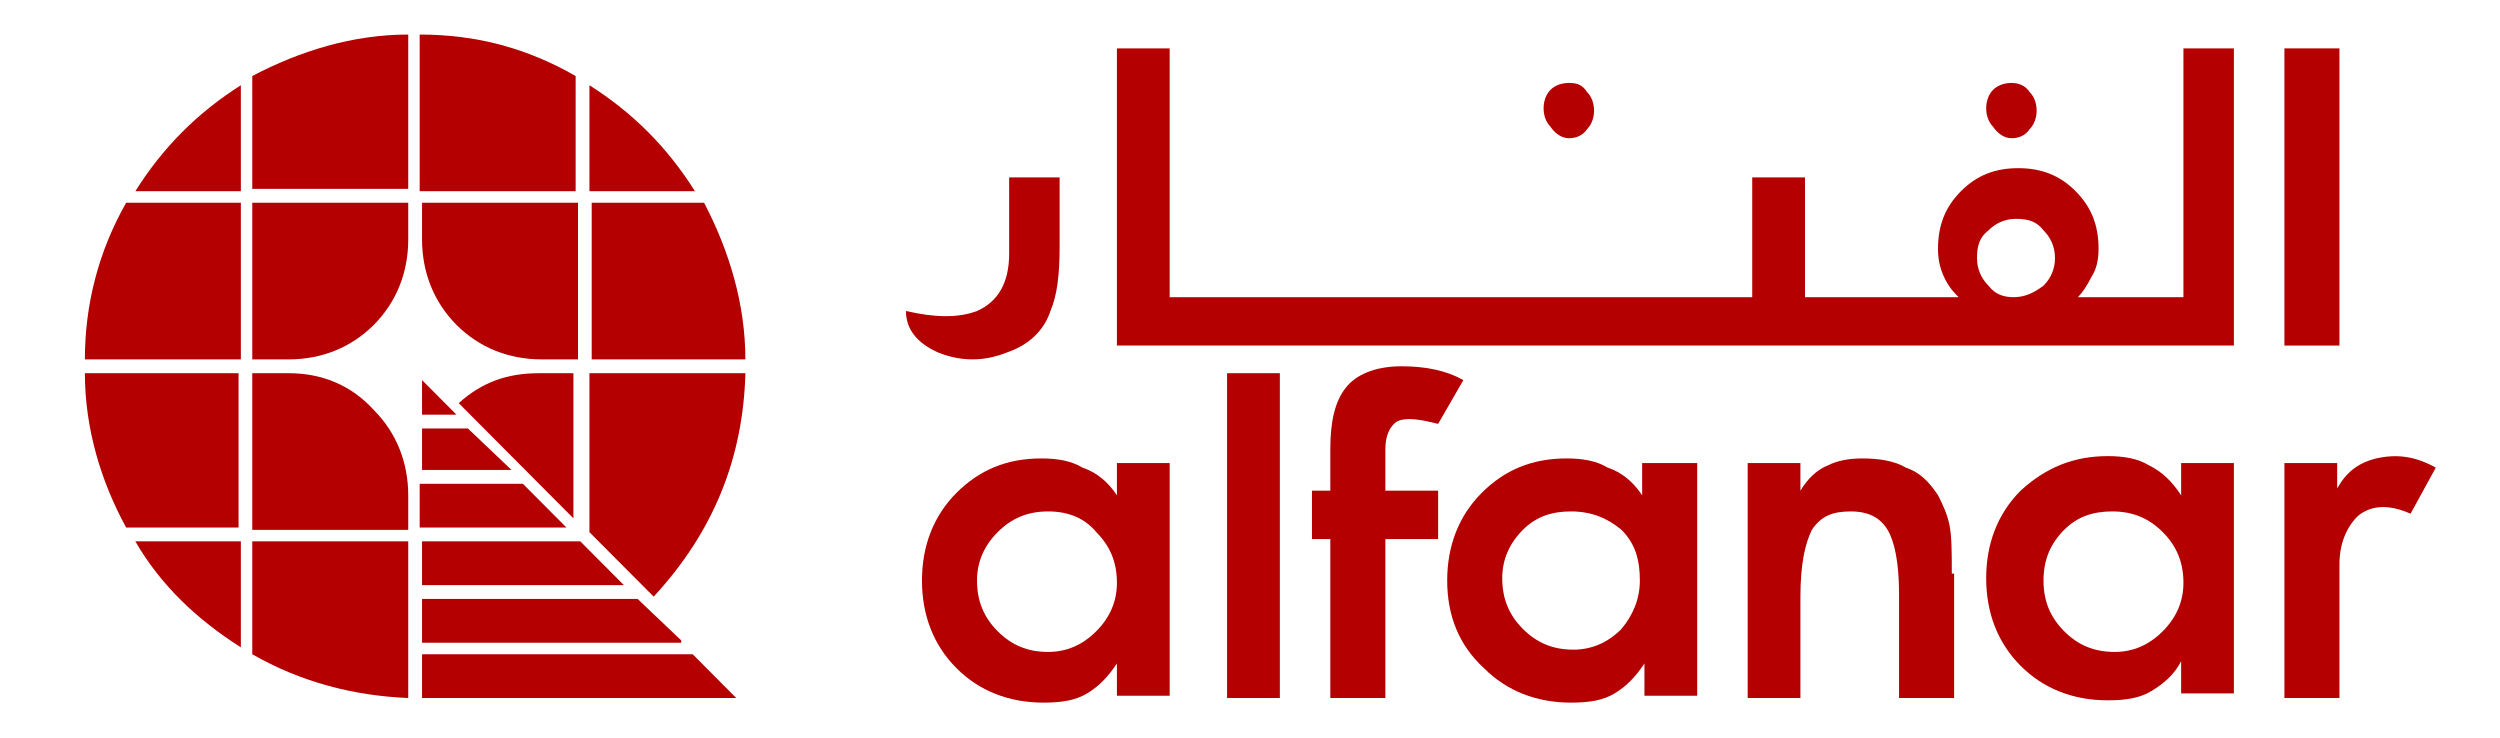
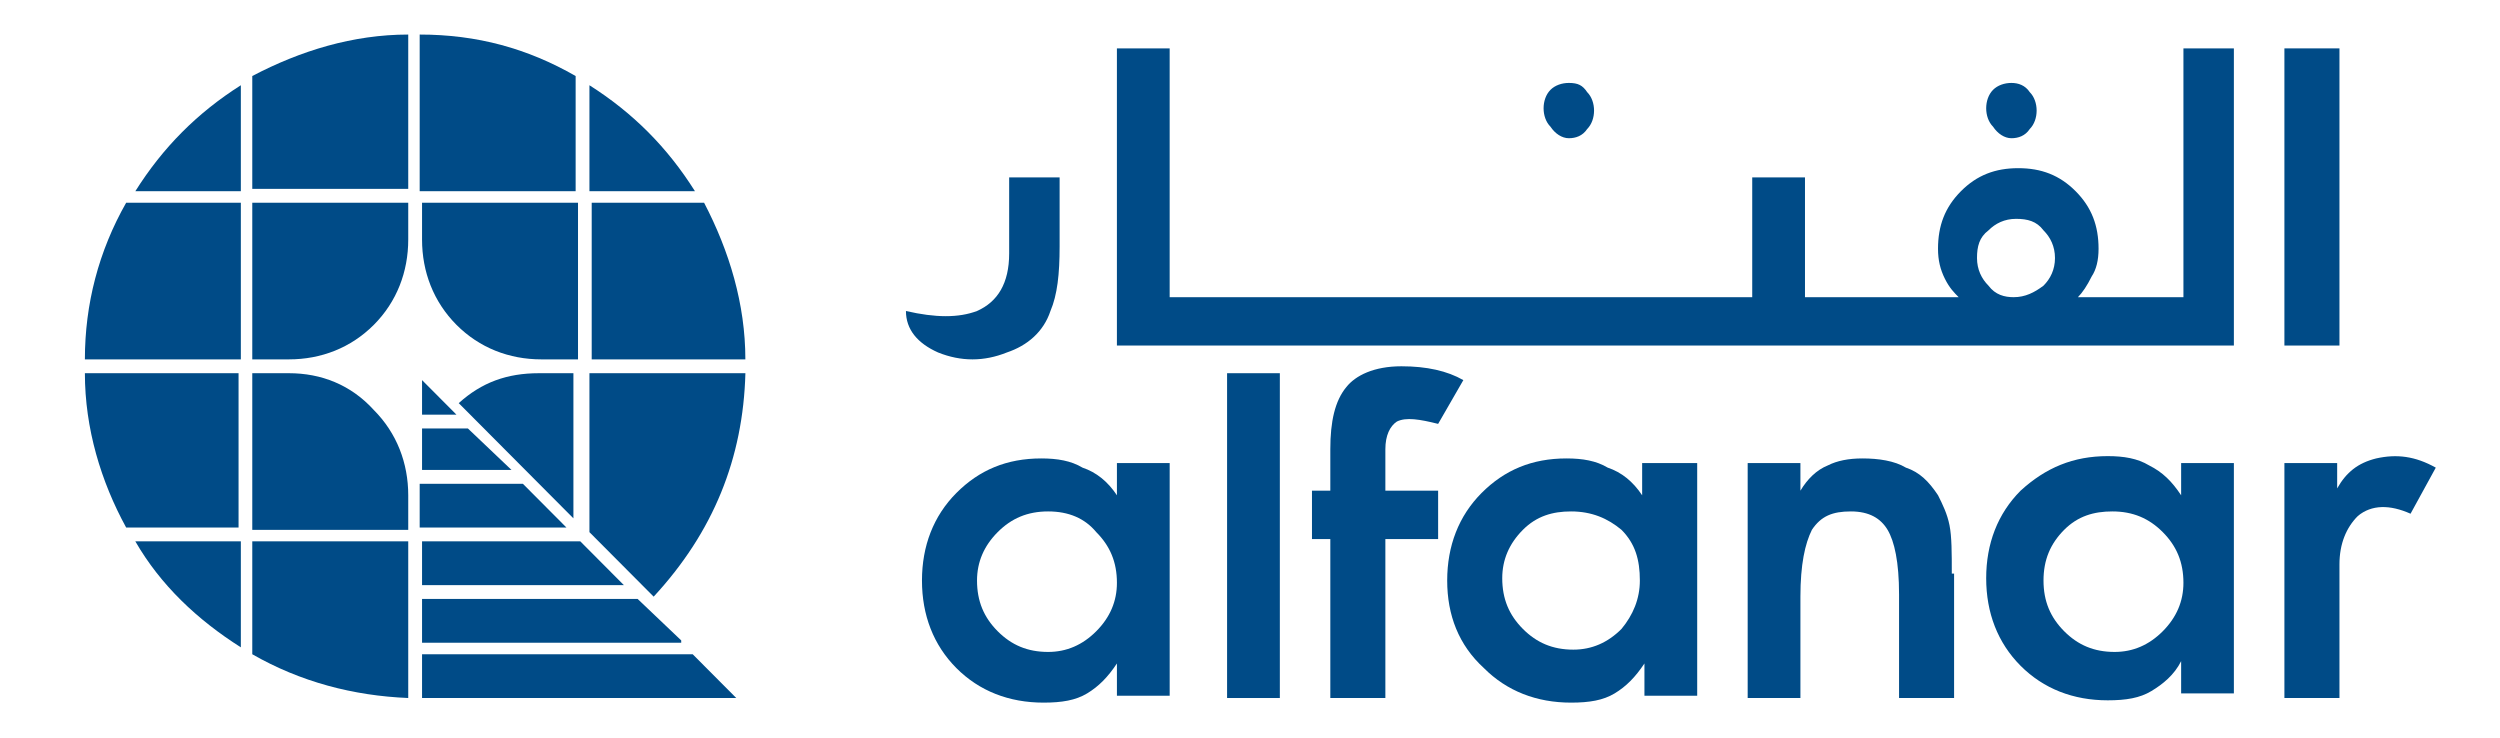
<svg xmlns="http://www.w3.org/2000/svg" width="156" height="46" viewBox="0 0 156 46" fill="none">
-   <path d="M145.982 3.019H142.547V21.562H145.982V3.019Z" fill="#B40000" />
-   <path d="M150.418 32.056L151.993 29.181C150.705 28.462 149.56 28.319 148.272 28.606C147.127 28.894 146.411 29.469 145.839 30.475V28.894H142.547V43.556H145.982V35.219C145.982 33.925 146.411 32.919 147.127 32.2C147.985 31.481 149.13 31.481 150.418 32.056Z" fill="#B40000" />
-   <path d="M139.538 3.019H136.246V18.544H129.662C129.949 18.256 130.235 17.825 130.521 17.25C130.807 16.819 130.95 16.244 130.95 15.525C130.95 14.088 130.521 12.938 129.519 11.931C128.517 10.925 127.372 10.494 125.941 10.494C124.51 10.494 123.365 10.925 122.363 11.931C121.361 12.938 120.932 14.088 120.932 15.525C120.932 16.244 121.075 16.819 121.361 17.394C121.648 17.969 121.934 18.256 122.22 18.544H112.631V11.069H109.339V18.544H72.987V3.019H69.695V21.562H139.394V3.019H139.538ZM125.655 18.544C125.082 18.544 124.51 18.4 124.081 17.825C123.651 17.394 123.365 16.819 123.365 16.1C123.365 15.381 123.508 14.806 124.081 14.375C124.51 13.944 125.082 13.656 125.798 13.656C126.514 13.656 127.086 13.8 127.515 14.375C127.945 14.806 128.231 15.381 128.231 16.1C128.231 16.819 127.945 17.394 127.515 17.825C126.943 18.256 126.371 18.544 125.655 18.544Z" fill="#B40000" />
-   <path d="M125.512 5.175C125.082 5.175 124.653 5.319 124.367 5.606C124.081 5.894 123.938 6.325 123.938 6.756C123.938 7.188 124.081 7.619 124.367 7.906C124.653 8.338 125.082 8.625 125.512 8.625C125.941 8.625 126.371 8.481 126.657 8.05C126.943 7.763 127.086 7.331 127.086 6.9C127.086 6.469 126.943 6.038 126.657 5.75C126.371 5.319 125.941 5.175 125.512 5.175Z" fill="#B40000" />
-   <path d="M134.099 29.038C133.383 28.606 132.525 28.462 131.523 28.462C129.376 28.462 127.659 29.181 126.084 30.619C124.653 32.056 123.938 33.925 123.938 36.081C123.938 38.237 124.653 40.106 126.084 41.544C127.515 42.981 129.376 43.7 131.523 43.7C132.668 43.7 133.526 43.556 134.242 43.125C134.958 42.694 135.673 42.119 136.103 41.256V43.269H139.394V28.894H136.103V30.906C135.53 30.044 134.958 29.469 134.099 29.038ZM128.804 33.062C129.662 32.2 130.664 31.913 131.809 31.913C133.097 31.913 134.099 32.344 134.958 33.206C135.816 34.069 136.246 35.075 136.246 36.369C136.246 37.519 135.816 38.525 134.958 39.388C134.099 40.25 133.097 40.681 131.952 40.681C130.664 40.681 129.662 40.25 128.804 39.388C127.945 38.525 127.515 37.519 127.515 36.225C127.515 34.931 127.945 33.925 128.804 33.062Z" fill="#B40000" />
-   <path d="M121.792 35.794C121.792 34.5 121.792 33.494 121.649 32.775C121.506 32.056 121.22 31.481 120.934 30.906C120.361 30.044 119.789 29.469 118.93 29.181C118.214 28.75 117.212 28.606 116.211 28.606C115.352 28.606 114.636 28.75 114.064 29.038C113.348 29.325 112.776 29.9 112.346 30.619V28.894H109.055V43.556H112.346V37.231C112.346 35.219 112.633 33.925 113.062 33.062C113.635 32.2 114.35 31.913 115.495 31.913C116.64 31.913 117.356 32.344 117.785 33.062C118.214 33.781 118.501 35.075 118.501 37.087V43.556H121.935V35.794H121.792Z" fill="#B40000" />
-   <path d="M97.895 5.175C97.465 5.175 97.036 5.319 96.75 5.606C96.463 5.894 96.32 6.325 96.32 6.756C96.32 7.188 96.463 7.619 96.75 7.906C97.036 8.338 97.465 8.625 97.895 8.625C98.324 8.625 98.753 8.481 99.04 8.05C99.326 7.763 99.469 7.331 99.469 6.9C99.469 6.469 99.326 6.038 99.04 5.75C98.753 5.319 98.467 5.175 97.895 5.175Z" fill="#B40000" />
-   <path d="M91.313 23.719C90.311 23.144 89.023 22.856 87.449 22.856C85.731 22.856 84.587 23.431 84.014 24.15C83.298 25.012 83.012 26.306 83.012 28.031V30.619H81.867V33.638H83.012V43.556H86.447V33.638H89.739V30.619H86.447V28.031C86.447 27.169 86.733 26.594 87.163 26.306C87.735 26.019 88.594 26.163 89.739 26.45L91.313 23.719Z" fill="#B40000" />
-   <path d="M62.972 11.069V15.812C62.972 17.681 62.256 18.831 60.968 19.406C59.823 19.837 58.392 19.837 56.531 19.406C56.531 20.556 57.247 21.419 58.535 21.994C59.966 22.569 61.397 22.569 62.828 21.994C64.117 21.562 65.118 20.7 65.548 19.406C65.977 18.4 66.12 17.106 66.12 15.381V11.069H62.972Z" fill="#B40000" />
-   <path d="M69.696 28.894V30.906C69.124 30.044 68.408 29.469 67.55 29.181C66.834 28.75 65.975 28.606 64.974 28.606C62.827 28.606 61.109 29.325 59.678 30.762C58.247 32.2 57.531 34.069 57.531 36.225C57.531 38.381 58.247 40.25 59.678 41.688C61.109 43.125 62.97 43.844 65.117 43.844C66.261 43.844 67.12 43.7 67.836 43.269C68.551 42.837 69.124 42.263 69.696 41.4V43.413H72.988V28.894H69.696ZM65.403 31.913C66.691 31.913 67.693 32.344 68.408 33.206C69.267 34.069 69.696 35.075 69.696 36.369C69.696 37.519 69.267 38.525 68.408 39.388C67.55 40.25 66.548 40.681 65.403 40.681C64.115 40.681 63.113 40.25 62.254 39.388C61.395 38.525 60.966 37.519 60.966 36.225C60.966 35.075 61.395 34.069 62.254 33.206C63.113 32.344 64.115 31.913 65.403 31.913Z" fill="#B40000" />
-   <path d="M102.47 28.894V30.906C101.897 30.044 101.182 29.469 100.323 29.181C99.607 28.75 98.749 28.606 97.747 28.606C95.6 28.606 93.883 29.325 92.451 30.762C91.02 32.2 90.305 34.069 90.305 36.225C90.305 38.381 91.02 40.25 92.595 41.688C94.026 43.125 95.886 43.844 98.033 43.844C99.178 43.844 100.037 43.7 100.752 43.269C101.468 42.837 102.04 42.263 102.613 41.4V43.413H105.905V28.894H102.47ZM101.182 33.062C102.04 33.925 102.327 34.931 102.327 36.225C102.327 37.375 101.897 38.381 101.182 39.244C100.323 40.106 99.321 40.538 98.176 40.538C96.888 40.538 95.886 40.106 95.028 39.244C94.169 38.381 93.74 37.375 93.74 36.081C93.74 34.931 94.169 33.925 95.028 33.062C95.886 32.2 96.888 31.913 98.033 31.913C99.321 31.913 100.323 32.344 101.182 33.062Z" fill="#B40000" />
-   <path d="M79.862 23.288H76.57V43.556H79.862V23.288Z" fill="#B40000" />
-   <path d="M35.92 4.744C32.914 3.019 29.765 2.156 26.188 2.156V11.931H35.92V4.744Z" fill="#B40000" />
-   <path d="M25.474 14.95V12.65H15.742V22.425H18.032C20.036 22.425 21.896 21.706 23.328 20.269C24.759 18.831 25.474 16.962 25.474 14.95Z" fill="#B40000" />
-   <path d="M26.336 12.65V14.95C26.336 16.962 27.052 18.831 28.483 20.269C29.914 21.706 31.774 22.425 33.778 22.425H36.068V12.65H26.336Z" fill="#B40000" />
-   <path d="M28.483 25.875L26.336 23.719V25.875H28.483Z" fill="#B40000" />
-   <path d="M29.198 26.738H26.336V29.325H31.918L29.198 26.738Z" fill="#B40000" />
-   <path d="M35.924 23.288H33.634C31.631 23.288 30.056 23.863 28.625 25.156L35.781 32.344V23.288H35.924Z" fill="#B40000" />
-   <path d="M36.781 11.931H43.365C41.647 9.2 39.501 7.044 36.781 5.319V11.931Z" fill="#B40000" />
-   <path d="M46.511 22.425C46.511 18.975 45.509 15.669 43.935 12.65H36.922V22.425H46.511Z" fill="#B40000" />
-   <path d="M46.513 23.288H36.781V33.206L40.789 37.231C44.51 33.206 46.37 28.606 46.513 23.288Z" fill="#B40000" />
-   <path d="M25.474 11.931V2.156C22.039 2.156 18.748 3.163 15.742 4.744V11.787H25.474V11.931Z" fill="#B40000" />
-   <path d="M7.873 12.65C6.156 15.669 5.297 18.975 5.297 22.425H15.029V12.65H7.873Z" fill="#B40000" />
-   <path d="M18.032 23.288H15.742V33.062H25.474V30.906C25.474 28.894 24.759 27.025 23.328 25.587C21.896 24.006 20.036 23.288 18.032 23.288Z" fill="#B40000" />
-   <path d="M8.445 11.931H15.029V5.319C12.309 7.044 10.163 9.2 8.445 11.931Z" fill="#B40000" />
-   <path d="M15.029 23.288H5.297C5.297 26.738 6.299 30.044 7.873 32.919H14.886V23.288H15.029Z" fill="#B40000" />
-   <path d="M15.742 33.781V40.825C18.748 42.55 22.039 43.413 25.474 43.556V33.781H15.742Z" fill="#B40000" />
-   <path d="M15.029 40.394V33.781H8.445C10.02 36.513 12.309 38.669 15.029 40.394Z" fill="#B40000" />
-   <path d="M42.508 39.962L39.789 37.375H26.336V40.106H42.508V39.962Z" fill="#B40000" />
-   <path d="M45.943 43.556L43.224 40.825H26.336V43.556H45.943Z" fill="#B40000" />
-   <path d="M35.347 32.919L32.628 30.188H26.188V32.919H35.347Z" fill="#B40000" />
-   <path d="M36.211 33.781H26.336V36.513H38.93L36.211 33.781Z" fill="#B40000" />
+   <path d="M145.982 3.019H142.547V21.562H145.982V3.019Z" fill="#004B87" />
+   <path d="M150.418 32.056L151.993 29.181C150.705 28.462 149.56 28.319 148.272 28.606C147.127 28.894 146.411 29.469 145.839 30.475V28.894H142.547V43.556H145.982V35.219C145.982 33.925 146.411 32.919 147.127 32.2C147.985 31.481 149.13 31.481 150.418 32.056Z" fill="#004B87" />
+   <path d="M139.538 3.019H136.246V18.544H129.662C129.949 18.256 130.235 17.825 130.521 17.25C130.807 16.819 130.95 16.244 130.95 15.525C130.95 14.088 130.521 12.938 129.519 11.931C128.517 10.925 127.372 10.494 125.941 10.494C124.51 10.494 123.365 10.925 122.363 11.931C121.361 12.938 120.932 14.088 120.932 15.525C120.932 16.244 121.075 16.819 121.361 17.394C121.648 17.969 121.934 18.256 122.22 18.544H112.631V11.069H109.339V18.544H72.987V3.019H69.695V21.562H139.394V3.019H139.538ZM125.655 18.544C125.082 18.544 124.51 18.4 124.081 17.825C123.651 17.394 123.365 16.819 123.365 16.1C123.365 15.381 123.508 14.806 124.081 14.375C124.51 13.944 125.082 13.656 125.798 13.656C126.514 13.656 127.086 13.8 127.515 14.375C127.945 14.806 128.231 15.381 128.231 16.1C128.231 16.819 127.945 17.394 127.515 17.825C126.943 18.256 126.371 18.544 125.655 18.544Z" fill="#004B87" />
+   <path d="M125.512 5.175C125.082 5.175 124.653 5.319 124.367 5.606C124.081 5.894 123.938 6.325 123.938 6.756C123.938 7.188 124.081 7.619 124.367 7.906C124.653 8.338 125.082 8.625 125.512 8.625C125.941 8.625 126.371 8.481 126.657 8.05C126.943 7.763 127.086 7.331 127.086 6.9C127.086 6.469 126.943 6.038 126.657 5.75C126.371 5.319 125.941 5.175 125.512 5.175Z" fill="#004B87" />
+   <path d="M134.099 29.038C133.383 28.606 132.525 28.462 131.523 28.462C129.376 28.462 127.659 29.181 126.084 30.619C124.653 32.056 123.938 33.925 123.938 36.081C123.938 38.237 124.653 40.106 126.084 41.544C127.515 42.981 129.376 43.7 131.523 43.7C132.668 43.7 133.526 43.556 134.242 43.125C134.958 42.694 135.673 42.119 136.103 41.256V43.269H139.394V28.894H136.103V30.906C135.53 30.044 134.958 29.469 134.099 29.038ZM128.804 33.062C129.662 32.2 130.664 31.913 131.809 31.913C133.097 31.913 134.099 32.344 134.958 33.206C135.816 34.069 136.246 35.075 136.246 36.369C136.246 37.519 135.816 38.525 134.958 39.388C134.099 40.25 133.097 40.681 131.952 40.681C130.664 40.681 129.662 40.25 128.804 39.388C127.945 38.525 127.515 37.519 127.515 36.225C127.515 34.931 127.945 33.925 128.804 33.062Z" fill="#004B87" />
+   <path d="M121.792 35.794C121.792 34.5 121.792 33.494 121.649 32.775C121.506 32.056 121.22 31.481 120.934 30.906C120.361 30.044 119.789 29.469 118.93 29.181C118.214 28.75 117.212 28.606 116.211 28.606C115.352 28.606 114.636 28.75 114.064 29.038C113.348 29.325 112.776 29.9 112.346 30.619V28.894H109.055V43.556H112.346V37.231C112.346 35.219 112.633 33.925 113.062 33.062C113.635 32.2 114.35 31.913 115.495 31.913C116.64 31.913 117.356 32.344 117.785 33.062C118.214 33.781 118.501 35.075 118.501 37.087V43.556H121.935V35.794H121.792Z" fill="#004B87" />
+   <path d="M97.895 5.175C97.465 5.175 97.036 5.319 96.75 5.606C96.463 5.894 96.32 6.325 96.32 6.756C96.32 7.188 96.463 7.619 96.75 7.906C97.036 8.338 97.465 8.625 97.895 8.625C98.324 8.625 98.753 8.481 99.04 8.05C99.326 7.763 99.469 7.331 99.469 6.9C99.469 6.469 99.326 6.038 99.04 5.75C98.753 5.319 98.467 5.175 97.895 5.175Z" fill="#004B87" />
+   <path d="M91.313 23.719C90.311 23.144 89.023 22.856 87.449 22.856C85.731 22.856 84.587 23.431 84.014 24.15C83.298 25.012 83.012 26.306 83.012 28.031V30.619H81.867V33.638H83.012V43.556H86.447V33.638H89.739V30.619H86.447V28.031C86.447 27.169 86.733 26.594 87.163 26.306C87.735 26.019 88.594 26.163 89.739 26.45L91.313 23.719Z" fill="#004B87" />
+   <path d="M62.972 11.069V15.812C62.972 17.681 62.256 18.831 60.968 19.406C59.823 19.837 58.392 19.837 56.531 19.406C56.531 20.556 57.247 21.419 58.535 21.994C59.966 22.569 61.397 22.569 62.828 21.994C64.117 21.562 65.118 20.7 65.548 19.406C65.977 18.4 66.12 17.106 66.12 15.381V11.069H62.972Z" fill="#004B87" />
+   <path d="M69.696 28.894V30.906C69.124 30.044 68.408 29.469 67.55 29.181C66.834 28.75 65.975 28.606 64.974 28.606C62.827 28.606 61.109 29.325 59.678 30.762C58.247 32.2 57.531 34.069 57.531 36.225C57.531 38.381 58.247 40.25 59.678 41.688C61.109 43.125 62.97 43.844 65.117 43.844C66.261 43.844 67.12 43.7 67.836 43.269C68.551 42.837 69.124 42.263 69.696 41.4V43.413H72.988V28.894H69.696ZM65.403 31.913C66.691 31.913 67.693 32.344 68.408 33.206C69.267 34.069 69.696 35.075 69.696 36.369C69.696 37.519 69.267 38.525 68.408 39.388C67.55 40.25 66.548 40.681 65.403 40.681C64.115 40.681 63.113 40.25 62.254 39.388C61.395 38.525 60.966 37.519 60.966 36.225C60.966 35.075 61.395 34.069 62.254 33.206C63.113 32.344 64.115 31.913 65.403 31.913Z" fill="#004B87" />
+   <path d="M102.47 28.894V30.906C101.897 30.044 101.182 29.469 100.323 29.181C99.607 28.75 98.749 28.606 97.747 28.606C95.6 28.606 93.883 29.325 92.451 30.762C91.02 32.2 90.305 34.069 90.305 36.225C90.305 38.381 91.02 40.25 92.595 41.688C94.026 43.125 95.886 43.844 98.033 43.844C99.178 43.844 100.037 43.7 100.752 43.269C101.468 42.837 102.04 42.263 102.613 41.4V43.413H105.905V28.894H102.47ZM101.182 33.062C102.04 33.925 102.327 34.931 102.327 36.225C102.327 37.375 101.897 38.381 101.182 39.244C100.323 40.106 99.321 40.538 98.176 40.538C96.888 40.538 95.886 40.106 95.028 39.244C94.169 38.381 93.74 37.375 93.74 36.081C93.74 34.931 94.169 33.925 95.028 33.062C95.886 32.2 96.888 31.913 98.033 31.913C99.321 31.913 100.323 32.344 101.182 33.062Z" fill="#004B87" />
+   <path d="M79.862 23.288H76.57V43.556H79.862V23.288Z" fill="#004B87" />
+   <path d="M35.92 4.744C32.914 3.019 29.765 2.156 26.188 2.156V11.931H35.92V4.744Z" fill="#004B87" />
+   <path d="M25.474 14.95V12.65H15.742V22.425H18.032C20.036 22.425 21.896 21.706 23.328 20.269C24.759 18.831 25.474 16.962 25.474 14.95Z" fill="#004B87" />
+   <path d="M26.336 12.65V14.95C26.336 16.962 27.052 18.831 28.483 20.269C29.914 21.706 31.774 22.425 33.778 22.425H36.068V12.65H26.336Z" fill="#004B87" />
+   <path d="M28.483 25.875L26.336 23.719V25.875H28.483Z" fill="#004B87" />
+   <path d="M29.198 26.738H26.336V29.325H31.918L29.198 26.738Z" fill="#004B87" />
+   <path d="M35.924 23.288H33.634C31.631 23.288 30.056 23.863 28.625 25.156L35.781 32.344V23.288H35.924Z" fill="#004B87" />
+   <path d="M36.781 11.931H43.365C41.647 9.2 39.501 7.044 36.781 5.319V11.931Z" fill="#004B87" />
+   <path d="M46.511 22.425C46.511 18.975 45.509 15.669 43.935 12.65H36.922V22.425H46.511Z" fill="#004B87" />
+   <path d="M46.513 23.288H36.781V33.206L40.789 37.231C44.51 33.206 46.37 28.606 46.513 23.288Z" fill="#004B87" />
+   <path d="M25.474 11.931V2.156C22.039 2.156 18.748 3.163 15.742 4.744V11.787H25.474V11.931Z" fill="#004B87" />
+   <path d="M7.873 12.65C6.156 15.669 5.297 18.975 5.297 22.425H15.029V12.65H7.873Z" fill="#004B87" />
+   <path d="M18.032 23.288H15.742V33.062H25.474V30.906C25.474 28.894 24.759 27.025 23.328 25.587C21.896 24.006 20.036 23.288 18.032 23.288Z" fill="#004B87" />
+   <path d="M8.445 11.931H15.029V5.319C12.309 7.044 10.163 9.2 8.445 11.931Z" fill="#004B87" />
+   <path d="M15.029 23.288H5.297C5.297 26.738 6.299 30.044 7.873 32.919H14.886V23.288H15.029Z" fill="#004B87" />
+   <path d="M15.742 33.781V40.825C18.748 42.55 22.039 43.413 25.474 43.556V33.781H15.742Z" fill="#004B87" />
+   <path d="M15.029 40.394V33.781H8.445C10.02 36.513 12.309 38.669 15.029 40.394Z" fill="#004B87" />
+   <path d="M42.508 39.962L39.789 37.375H26.336V40.106H42.508V39.962Z" fill="#004B87" />
+   <path d="M45.943 43.556L43.224 40.825H26.336V43.556H45.943Z" fill="#004B87" />
+   <path d="M35.347 32.919L32.628 30.188H26.188V32.919H35.347Z" fill="#004B87" />
+   <path d="M36.211 33.781H26.336V36.513H38.93L36.211 33.781Z" fill="#004B87" />
</svg>
